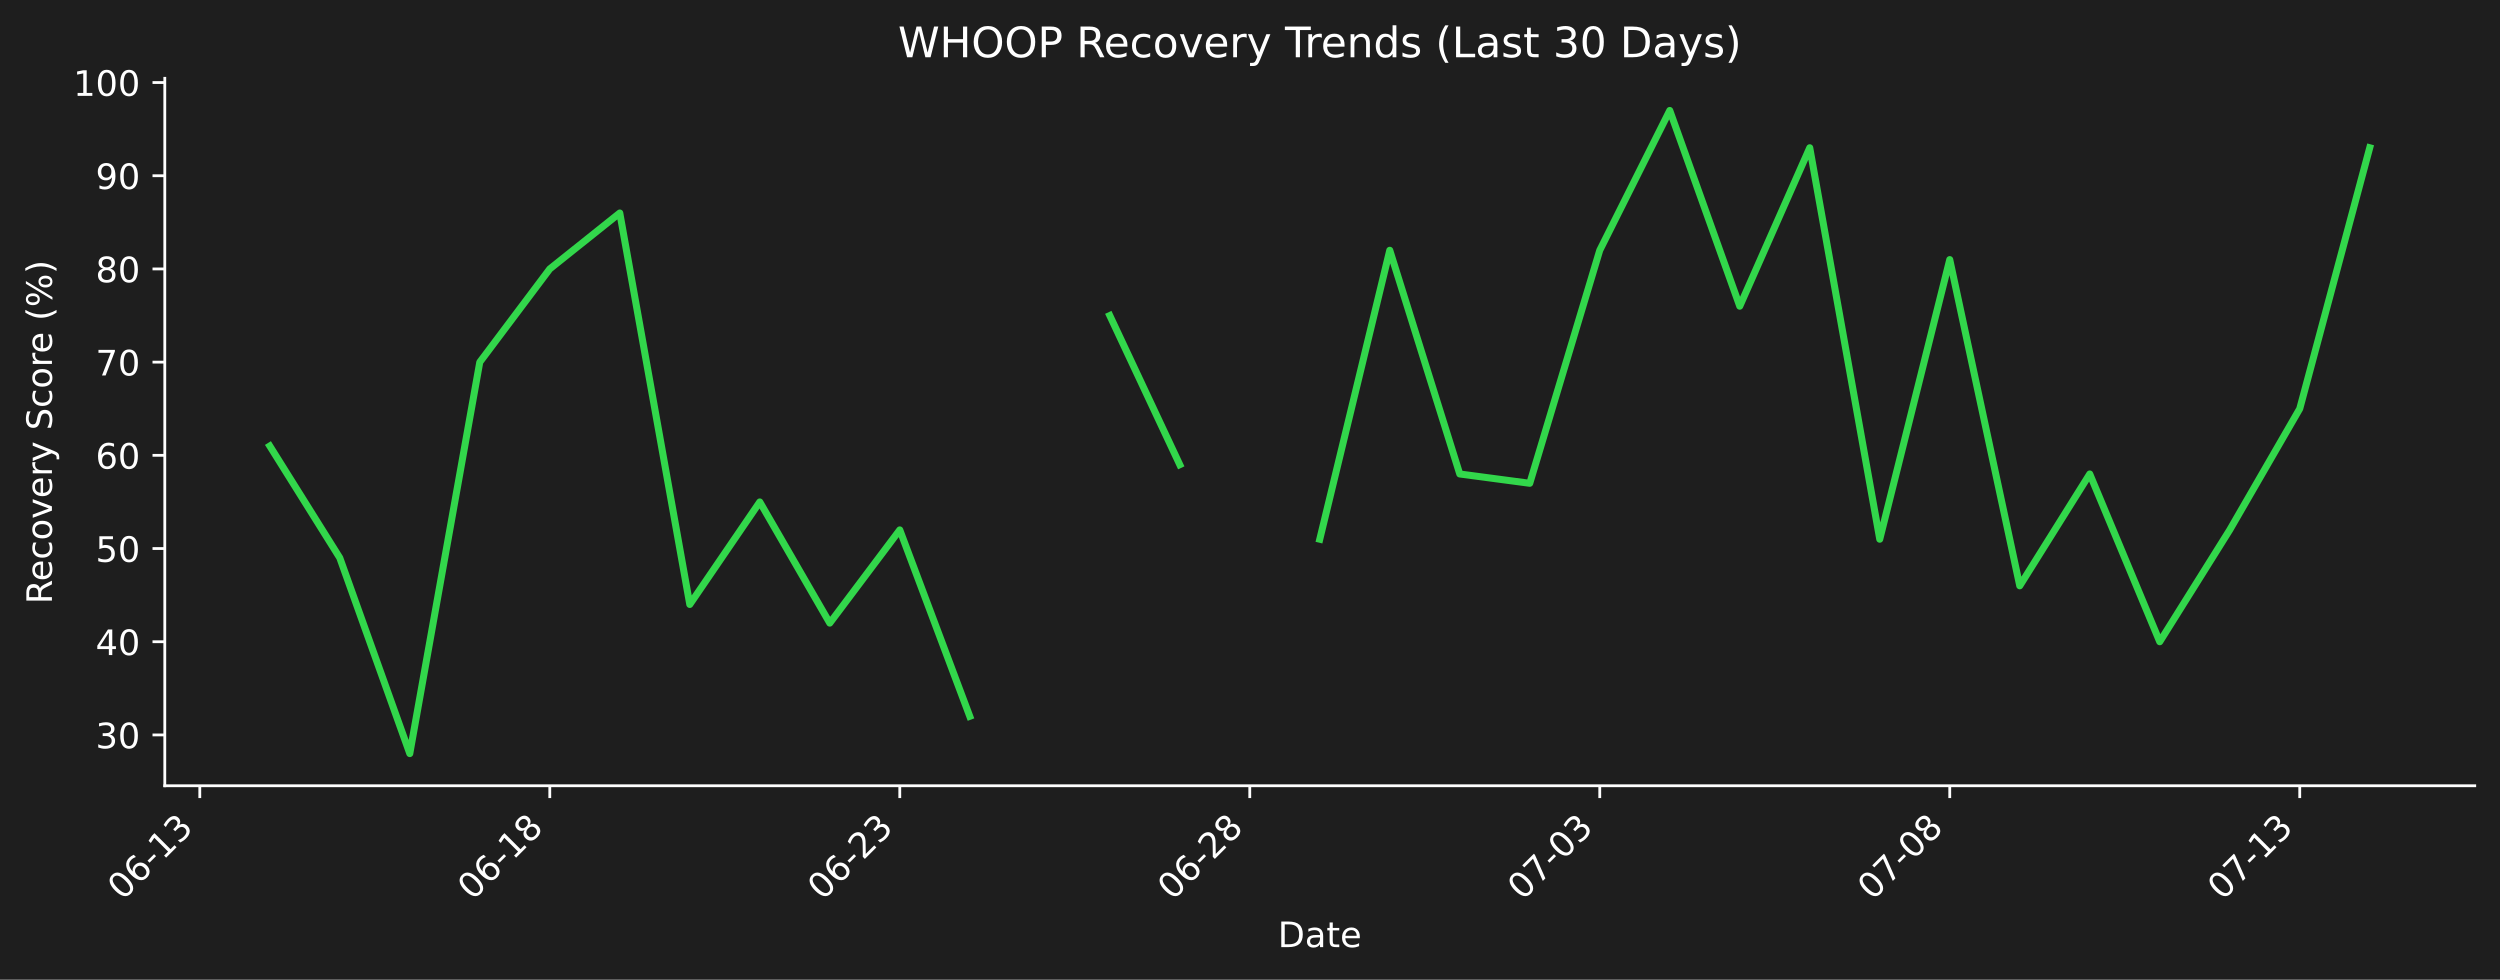
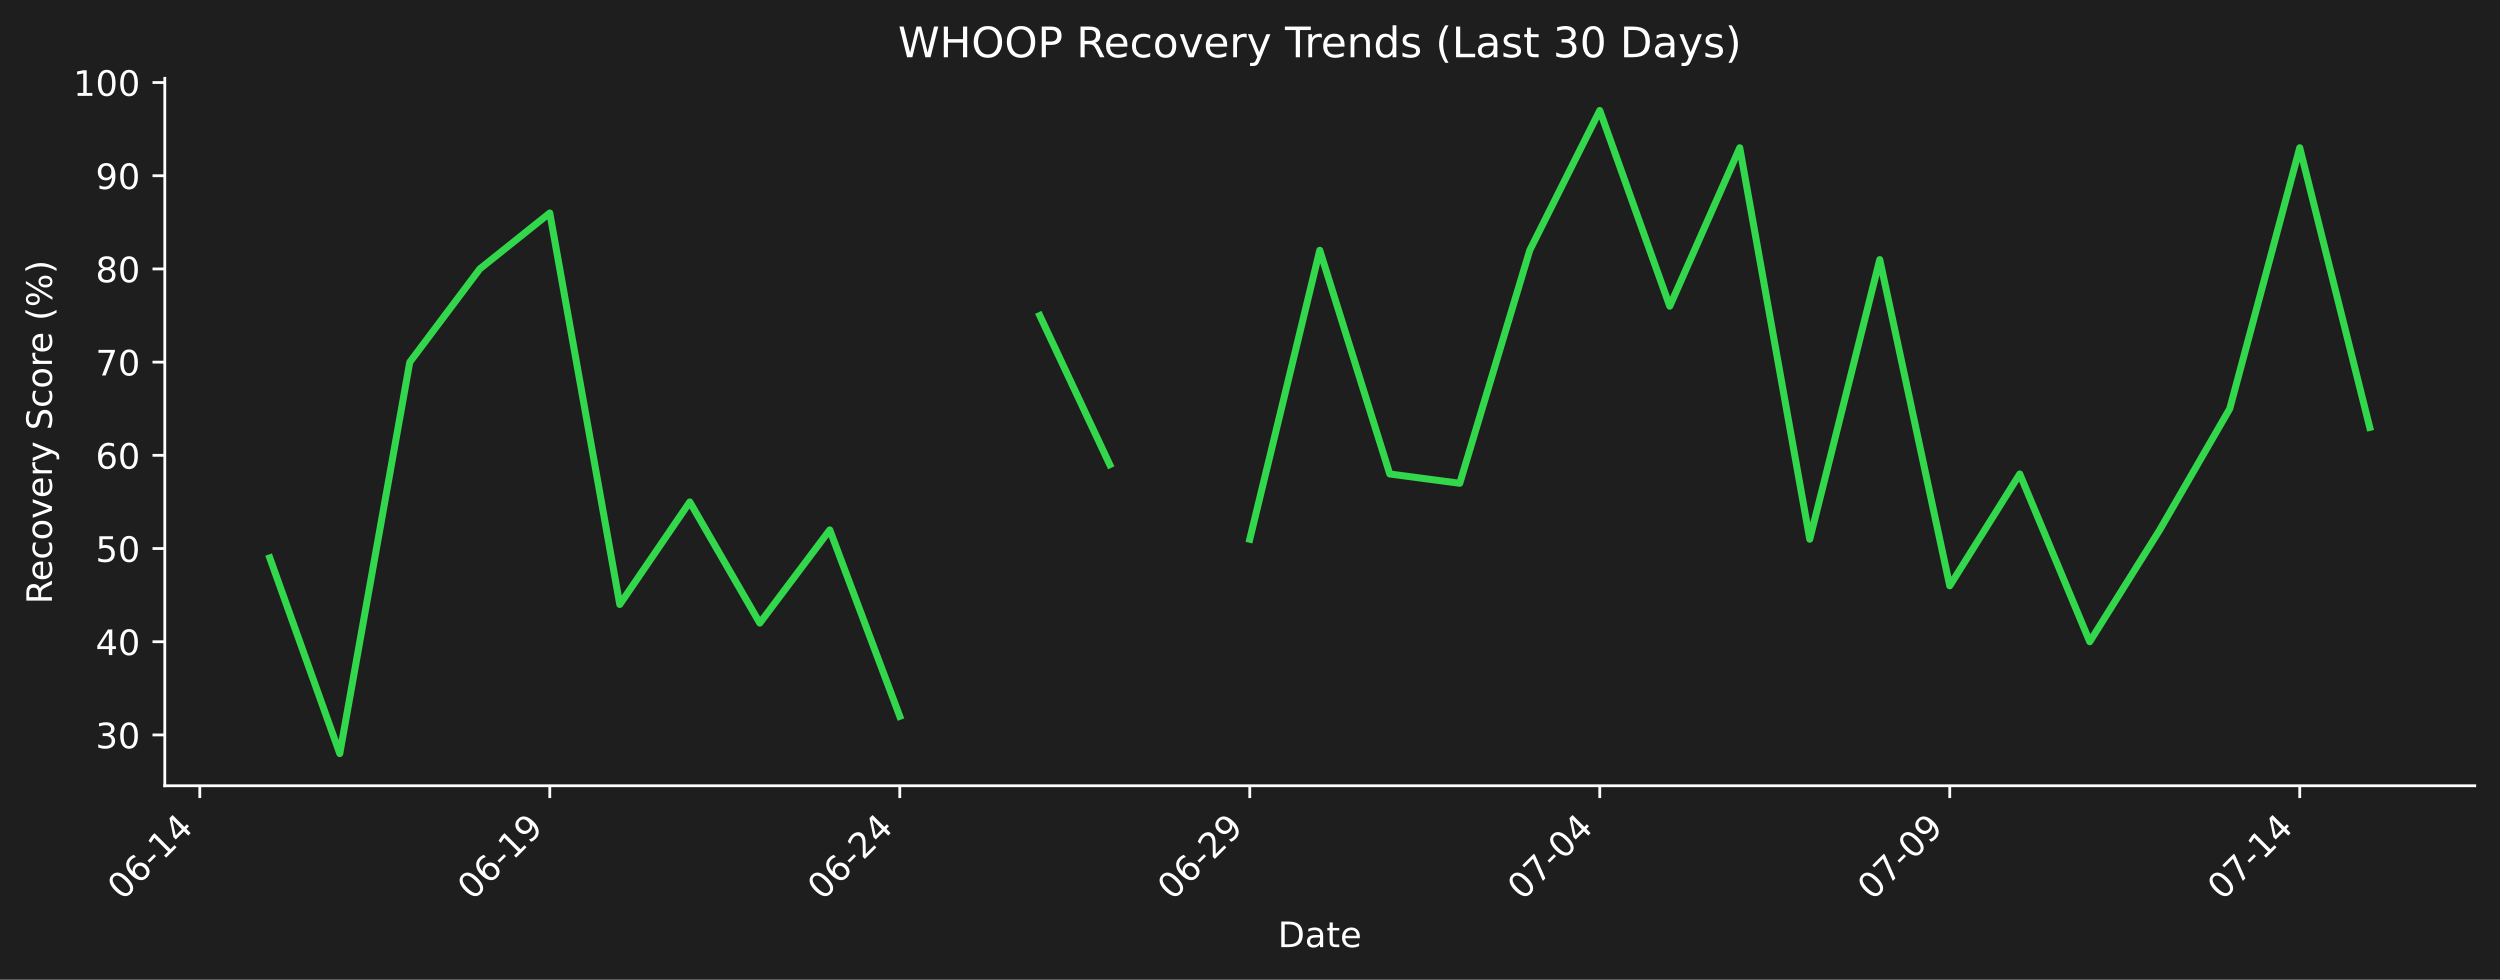
<svg xmlns="http://www.w3.org/2000/svg" xmlns:xlink="http://www.w3.org/1999/xlink" width="712.496pt" height="279.207pt" viewBox="0 0 712.496 279.207" version="1.1">
  <defs>
    <style type="text/css">*{stroke-linejoin: round; stroke-linecap: butt}</style>
  </defs>
  <g id="figure_1">
    <g id="patch_1">
      <path d="M 0 279.207  L 712.496 279.207  L 712.496 0  L 0 0  z " style="fill: #1e1e1e" />
    </g>
    <g id="axes_1">
      <g id="patch_2">
        <path d="M 46.966 223.939  L 705.296 223.939  L 705.296 22.318  L 46.966 22.318  L 46.966 223.939  z " style="fill: none" />
      </g>
      <g id="matplotlib.axis_1">
        <g id="xtick_1">
          <g id="line2d_1">
            <defs>
-               <path id="m88761cd75d" d="M 0 0  L 0 3.5  " style="stroke: #ffffff; stroke-width: 0.8" />
+               <path id="mb967f5234f" d="M 0 0  L 0 3.5  " style="stroke: #ffffff; stroke-width: 0.8" />
            </defs>
            <g>
-               <use xlink:href="#m88761cd75d" x="56.94" y="223.939" style="fill: #ffffff; stroke: #ffffff; stroke-width: 0.8" />
+               <use xlink:href="#mb967f5234f" x="56.94" y="223.939" style="fill: #ffffff; stroke: #ffffff; stroke-width: 0.8" />
            </g>
          </g>
          <g id="text_1">
            <g style="fill: #ffffff" transform="translate(34.92278 256.8584) rotate(-45) scale(0.1 -0.1)">
              <defs>
                <path id="DejaVuSans-30" d="M 2034 4250  Q 1547 4250 1301 3770  Q 1056 3291 1056 2328  Q 1056 1369 1301 889  Q 1547 409 2034 409  Q 2525 409 2770 889  Q 3016 1369 3016 2328  Q 3016 3291 2770 3770  Q 2525 4250 2034 4250  z M 2034 4750  Q 2819 4750 3233 4129  Q 3647 3509 3647 2328  Q 3647 1150 3233 529  Q 2819 -91 2034 -91  Q 1250 -91 836 529  Q 422 1150 422 2328  Q 422 3509 836 4129  Q 1250 4750 2034 4750  z " transform="scale(0.015625)" />
                <path id="DejaVuSans-36" d="M 2113 2584  Q 1688 2584 1439 2293  Q 1191 2003 1191 1497  Q 1191 994 1439 701  Q 1688 409 2113 409  Q 2538 409 2786 701  Q 3034 994 3034 1497  Q 3034 2003 2786 2293  Q 2538 2584 2113 2584  z M 3366 4563  L 3366 3988  Q 3128 4100 2886 4159  Q 2644 4219 2406 4219  Q 1781 4219 1451 3797  Q 1122 3375 1075 2522  Q 1259 2794 1537 2939  Q 1816 3084 2150 3084  Q 2853 3084 3261 2657  Q 3669 2231 3669 1497  Q 3669 778 3244 343  Q 2819 -91 2113 -91  Q 1303 -91 875 529  Q 447 1150 447 2328  Q 447 3434 972 4092  Q 1497 4750 2381 4750  Q 2619 4750 2861 4703  Q 3103 4656 3366 4563  z " transform="scale(0.015625)" />
                <path id="DejaVuSans-2d" d="M 313 2009  L 1997 2009  L 1997 1497  L 313 1497  L 313 2009  z " transform="scale(0.015625)" />
                <path id="DejaVuSans-31" d="M 794 531  L 1825 531  L 1825 4091  L 703 3866  L 703 4441  L 1819 4666  L 2450 4666  L 2450 531  L 3481 531  L 3481 0  L 794 0  L 794 531  z " transform="scale(0.015625)" />
-                 <path id="DejaVuSans-33" d="M 2597 2516  Q 3050 2419 3304 2112  Q 3559 1806 3559 1356  Q 3559 666 3084 287  Q 2609 -91 1734 -91  Q 1441 -91 1130 -33  Q 819 25 488 141  L 488 750  Q 750 597 1062 519  Q 1375 441 1716 441  Q 2309 441 2620 675  Q 2931 909 2931 1356  Q 2931 1769 2642 2001  Q 2353 2234 1838 2234  L 1294 2234  L 1294 2753  L 1863 2753  Q 2328 2753 2575 2939  Q 2822 3125 2822 3475  Q 2822 3834 2567 4026  Q 2313 4219 1838 4219  Q 1578 4219 1281 4162  Q 984 4106 628 3988  L 628 4550  Q 988 4650 1302 4700  Q 1616 4750 1894 4750  Q 2613 4750 3031 4423  Q 3450 4097 3450 3541  Q 3450 3153 3228 2886  Q 3006 2619 2597 2516  z " transform="scale(0.015625)" />
+                 <path id="DejaVuSans-34" d="M 2419 4116  L 825 1625  L 2419 1625  L 2419 4116  z M 2253 4666  L 3047 4666  L 3047 1625  L 3713 1625  L 3713 1100  L 3047 1100  L 3047 0  L 2419 0  L 2419 1100  L 313 1100  L 313 1709  L 2253 4666  z " transform="scale(0.015625)" />
              </defs>
              <use xlink:href="#DejaVuSans-30" />
              <use xlink:href="#DejaVuSans-36" transform="translate(63.62305 0)" />
              <use xlink:href="#DejaVuSans-2d" transform="translate(127.2461 0)" />
              <use xlink:href="#DejaVuSans-31" transform="translate(163.3301 0)" />
-               <use xlink:href="#DejaVuSans-33" transform="translate(226.9531 0)" />
+               <use xlink:href="#DejaVuSans-34" transform="translate(226.9531 0)" />
            </g>
          </g>
        </g>
        <g id="xtick_2">
          <g id="line2d_2">
            <g>
-               <use xlink:href="#m88761cd75d" x="156.687" y="223.939" style="fill: #ffffff; stroke: #ffffff; stroke-width: 0.8" />
+               <use xlink:href="#mb967f5234f" x="156.687" y="223.939" style="fill: #ffffff; stroke: #ffffff; stroke-width: 0.8" />
            </g>
          </g>
          <g id="text_2">
            <g style="fill: #ffffff" transform="translate(134.6698 256.8584) rotate(-45) scale(0.1 -0.1)">
              <defs>
-                 <path id="DejaVuSans-38" d="M 2034 2216  Q 1584 2216 1326 1975  Q 1069 1734 1069 1313  Q 1069 891 1326 650  Q 1584 409 2034 409  Q 2484 409 2743 651  Q 3003 894 3003 1313  Q 3003 1734 2745 1975  Q 2488 2216 2034 2216  z M 1403 2484  Q 997 2584 770 2862  Q 544 3141 544 3541  Q 544 4100 942 4425  Q 1341 4750 2034 4750  Q 2731 4750 3128 4425  Q 3525 4100 3525 3541  Q 3525 3141 3298 2862  Q 3072 2584 2669 2484  Q 3125 2378 3379 2068  Q 3634 1759 3634 1313  Q 3634 634 3220 271  Q 2806 -91 2034 -91  Q 1263 -91 848 271  Q 434 634 434 1313  Q 434 1759 690 2068  Q 947 2378 1403 2484  z M 1172 3481  Q 1172 3119 1398 2916  Q 1625 2713 2034 2713  Q 2441 2713 2670 2916  Q 2900 3119 2900 3481  Q 2900 3844 2670 4047  Q 2441 4250 2034 4250  Q 1625 4250 1398 4047  Q 1172 3844 1172 3481  z " transform="scale(0.015625)" />
+                 <path id="DejaVuSans-39" d="M 703 97  L 703 672  Q 941 559 1184 500  Q 1428 441 1663 441  Q 2288 441 2617 861  Q 2947 1281 2994 2138  Q 2813 1869 2534 1725  Q 2256 1581 1919 1581  Q 1219 1581 811 2004  Q 403 2428 403 3163  Q 403 3881 828 4315  Q 1253 4750 1959 4750  Q 2769 4750 3195 4129  Q 3622 3509 3622 2328  Q 3622 1225 3098 567  Q 2575 -91 1691 -91  Q 1453 -91 1209 -44  Q 966 3 703 97  z M 1959 2075  Q 2384 2075 2632 2365  Q 2881 2656 2881 3163  Q 2881 3666 2632 3958  Q 2384 4250 1959 4250  Q 1534 4250 1286 3958  Q 1038 3666 1038 3163  Q 1038 2656 1286 2365  Q 1534 2075 1959 2075  z " transform="scale(0.015625)" />
              </defs>
              <use xlink:href="#DejaVuSans-30" />
              <use xlink:href="#DejaVuSans-36" transform="translate(63.62305 0)" />
              <use xlink:href="#DejaVuSans-2d" transform="translate(127.2461 0)" />
              <use xlink:href="#DejaVuSans-31" transform="translate(163.3301 0)" />
-               <use xlink:href="#DejaVuSans-38" transform="translate(226.9531 0)" />
+               <use xlink:href="#DejaVuSans-39" transform="translate(226.9531 0)" />
            </g>
          </g>
        </g>
        <g id="xtick_3">
          <g id="line2d_3">
            <g>
-               <use xlink:href="#m88761cd75d" x="256.434" y="223.939" style="fill: #ffffff; stroke: #ffffff; stroke-width: 0.8" />
+               <use xlink:href="#mb967f5234f" x="256.434" y="223.939" style="fill: #ffffff; stroke: #ffffff; stroke-width: 0.8" />
            </g>
          </g>
          <g id="text_3">
            <g style="fill: #ffffff" transform="translate(234.4167 256.8584) rotate(-45) scale(0.1 -0.1)">
              <defs>
                <path id="DejaVuSans-32" d="M 1228 531  L 3431 531  L 3431 0  L 469 0  L 469 531  Q 828 903 1448 1529  Q 2069 2156 2228 2338  Q 2531 2678 2651 2914  Q 2772 3150 2772 3378  Q 2772 3750 2511 3984  Q 2250 4219 1831 4219  Q 1534 4219 1204 4116  Q 875 4013 500 3803  L 500 4441  Q 881 4594 1212 4672  Q 1544 4750 1819 4750  Q 2544 4750 2975 4387  Q 3406 4025 3406 3419  Q 3406 3131 3298 2873  Q 3191 2616 2906 2266  Q 2828 2175 2409 1742  Q 1991 1309 1228 531  z " transform="scale(0.015625)" />
              </defs>
              <use xlink:href="#DejaVuSans-30" />
              <use xlink:href="#DejaVuSans-36" transform="translate(63.62305 0)" />
              <use xlink:href="#DejaVuSans-2d" transform="translate(127.2461 0)" />
              <use xlink:href="#DejaVuSans-32" transform="translate(163.3301 0)" />
-               <use xlink:href="#DejaVuSans-33" transform="translate(226.9531 0)" />
+               <use xlink:href="#DejaVuSans-34" transform="translate(226.9531 0)" />
            </g>
          </g>
        </g>
        <g id="xtick_4">
          <g id="line2d_4">
            <g>
-               <use xlink:href="#m88761cd75d" x="356.181" y="223.939" style="fill: #ffffff; stroke: #ffffff; stroke-width: 0.8" />
+               <use xlink:href="#mb967f5234f" x="356.181" y="223.939" style="fill: #ffffff; stroke: #ffffff; stroke-width: 0.8" />
            </g>
          </g>
          <g id="text_4">
            <g style="fill: #ffffff" transform="translate(334.1637 256.8584) rotate(-45) scale(0.1 -0.1)">
              <use xlink:href="#DejaVuSans-30" />
              <use xlink:href="#DejaVuSans-36" transform="translate(63.62305 0)" />
              <use xlink:href="#DejaVuSans-2d" transform="translate(127.2461 0)" />
              <use xlink:href="#DejaVuSans-32" transform="translate(163.3301 0)" />
-               <use xlink:href="#DejaVuSans-38" transform="translate(226.9531 0)" />
+               <use xlink:href="#DejaVuSans-39" transform="translate(226.9531 0)" />
            </g>
          </g>
        </g>
        <g id="xtick_5">
          <g id="line2d_5">
            <g>
-               <use xlink:href="#m88761cd75d" x="455.928" y="223.939" style="fill: #ffffff; stroke: #ffffff; stroke-width: 0.8" />
+               <use xlink:href="#mb967f5234f" x="455.928" y="223.939" style="fill: #ffffff; stroke: #ffffff; stroke-width: 0.8" />
            </g>
          </g>
          <g id="text_5">
            <g style="fill: #ffffff" transform="translate(433.9107 256.8584) rotate(-45) scale(0.1 -0.1)">
              <defs>
                <path id="DejaVuSans-37" d="M 525 4666  L 3525 4666  L 3525 4397  L 1831 0  L 1172 0  L 2766 4134  L 525 4134  L 525 4666  z " transform="scale(0.015625)" />
              </defs>
              <use xlink:href="#DejaVuSans-30" />
              <use xlink:href="#DejaVuSans-37" transform="translate(63.62305 0)" />
              <use xlink:href="#DejaVuSans-2d" transform="translate(127.2461 0)" />
              <use xlink:href="#DejaVuSans-30" transform="translate(163.3301 0)" />
-               <use xlink:href="#DejaVuSans-33" transform="translate(226.9531 0)" />
+               <use xlink:href="#DejaVuSans-34" transform="translate(226.9531 0)" />
            </g>
          </g>
        </g>
        <g id="xtick_6">
          <g id="line2d_6">
            <g>
-               <use xlink:href="#m88761cd75d" x="555.675" y="223.939" style="fill: #ffffff; stroke: #ffffff; stroke-width: 0.8" />
+               <use xlink:href="#mb967f5234f" x="555.675" y="223.939" style="fill: #ffffff; stroke: #ffffff; stroke-width: 0.8" />
            </g>
          </g>
          <g id="text_6">
            <g style="fill: #ffffff" transform="translate(533.6576 256.8584) rotate(-45) scale(0.1 -0.1)">
              <use xlink:href="#DejaVuSans-30" />
              <use xlink:href="#DejaVuSans-37" transform="translate(63.62305 0)" />
              <use xlink:href="#DejaVuSans-2d" transform="translate(127.2461 0)" />
              <use xlink:href="#DejaVuSans-30" transform="translate(163.3301 0)" />
-               <use xlink:href="#DejaVuSans-38" transform="translate(226.9531 0)" />
+               <use xlink:href="#DejaVuSans-39" transform="translate(226.9531 0)" />
            </g>
          </g>
        </g>
        <g id="xtick_7">
          <g id="line2d_7">
            <g>
-               <use xlink:href="#m88761cd75d" x="655.422" y="223.939" style="fill: #ffffff; stroke: #ffffff; stroke-width: 0.8" />
+               <use xlink:href="#mb967f5234f" x="655.422" y="223.939" style="fill: #ffffff; stroke: #ffffff; stroke-width: 0.8" />
            </g>
          </g>
          <g id="text_7">
            <g style="fill: #ffffff" transform="translate(633.4046 256.8584) rotate(-45) scale(0.1 -0.1)">
              <use xlink:href="#DejaVuSans-30" />
              <use xlink:href="#DejaVuSans-37" transform="translate(63.62305 0)" />
              <use xlink:href="#DejaVuSans-2d" transform="translate(127.2461 0)" />
              <use xlink:href="#DejaVuSans-31" transform="translate(163.3301 0)" />
-               <use xlink:href="#DejaVuSans-33" transform="translate(226.9531 0)" />
+               <use xlink:href="#DejaVuSans-34" transform="translate(226.9531 0)" />
            </g>
          </g>
        </g>
        <g id="text_8">
          <g style="fill: #ffffff" transform="translate(364.1798 269.9274) scale(0.1 -0.1)">
            <defs>
              <path id="DejaVuSans-44" d="M 1259 4147  L 1259 519  L 2022 519  Q 2988 519 3436 956  Q 3884 1394 3884 2338  Q 3884 3275 3436 3711  Q 2988 4147 2022 4147  L 1259 4147  z M 628 4666  L 1925 4666  Q 3281 4666 3915 4102  Q 4550 3538 4550 2338  Q 4550 1131 3912 565  Q 3275 0 1925 0  L 628 0  L 628 4666  z " transform="scale(0.015625)" />
              <path id="DejaVuSans-61" d="M 2194 1759  Q 1497 1759 1228 1600  Q 959 1441 959 1056  Q 959 750 1161 570  Q 1363 391 1709 391  Q 2188 391 2477 730  Q 2766 1069 2766 1631  L 2766 1759  L 2194 1759  z M 3341 1997  L 3341 0  L 2766 0  L 2766 531  Q 2569 213 2275 61  Q 1981 -91 1556 -91  Q 1019 -91 701 211  Q 384 513 384 1019  Q 384 1609 779 1909  Q 1175 2209 1959 2209  L 2766 2209  L 2766 2266  Q 2766 2663 2505 2880  Q 2244 3097 1772 3097  Q 1472 3097 1187 3025  Q 903 2953 641 2809  L 641 3341  Q 956 3463 1253 3523  Q 1550 3584 1831 3584  Q 2591 3584 2966 3190  Q 3341 2797 3341 1997  z " transform="scale(0.015625)" />
              <path id="DejaVuSans-74" d="M 1172 4494  L 1172 3500  L 2356 3500  L 2356 3053  L 1172 3053  L 1172 1153  Q 1172 725 1289 603  Q 1406 481 1766 481  L 2356 481  L 2356 0  L 1766 0  Q 1100 0 847 248  Q 594 497 594 1153  L 594 3053  L 172 3053  L 172 3500  L 594 3500  L 594 4494  L 1172 4494  z " transform="scale(0.015625)" />
              <path id="DejaVuSans-65" d="M 3597 1894  L 3597 1613  L 953 1613  Q 991 1019 1311 708  Q 1631 397 2203 397  Q 2534 397 2845 478  Q 3156 559 3463 722  L 3463 178  Q 3153 47 2828 -22  Q 2503 -91 2169 -91  Q 1331 -91 842 396  Q 353 884 353 1716  Q 353 2575 817 3079  Q 1281 3584 2069 3584  Q 2775 3584 3186 3129  Q 3597 2675 3597 1894  z M 3022 2063  Q 3016 2534 2758 2815  Q 2500 3097 2075 3097  Q 1594 3097 1305 2825  Q 1016 2553 972 2059  L 3022 2063  z " transform="scale(0.015625)" />
            </defs>
            <use xlink:href="#DejaVuSans-44" />
            <use xlink:href="#DejaVuSans-61" transform="translate(77.00195 0)" />
            <use xlink:href="#DejaVuSans-74" transform="translate(138.2812 0)" />
            <use xlink:href="#DejaVuSans-65" transform="translate(177.4902 0)" />
          </g>
        </g>
      </g>
      <g id="matplotlib.axis_2">
        <g id="ytick_1">
          <g id="line2d_8">
            <defs>
-               <path id="mafe56e3a15" d="M 0 0  L -3.5 0  " style="stroke: #ffffff; stroke-width: 0.8" />
+               <path id="ma522e1ae66" d="M 0 0  L -3.5 0  " style="stroke: #ffffff; stroke-width: 0.8" />
            </defs>
            <g>
-               <use xlink:href="#mafe56e3a15" x="46.966" y="209.461" style="fill: #ffffff; stroke: #ffffff; stroke-width: 0.8" />
+               <use xlink:href="#ma522e1ae66" x="46.966" y="209.461" style="fill: #ffffff; stroke: #ffffff; stroke-width: 0.8" />
            </g>
          </g>
          <g id="text_9">
            <g style="fill: #ffffff" transform="translate(27.24063 213.2604) scale(0.1 -0.1)">
+               <defs>
+                 <path id="DejaVuSans-33" d="M 2597 2516  Q 3050 2419 3304 2112  Q 3559 1806 3559 1356  Q 3559 666 3084 287  Q 2609 -91 1734 -91  Q 1441 -91 1130 -33  Q 819 25 488 141  L 488 750  Q 750 597 1062 519  Q 1375 441 1716 441  Q 2309 441 2620 675  Q 2931 909 2931 1356  Q 2931 1769 2642 2001  Q 2353 2234 1838 2234  L 1294 2234  L 1294 2753  L 1863 2753  Q 2328 2753 2575 2939  Q 2822 3125 2822 3475  Q 2822 3834 2567 4026  Q 2313 4219 1838 4219  Q 1578 4219 1281 4162  Q 984 4106 628 3988  L 628 4550  Q 988 4650 1302 4700  Q 1616 4750 1894 4750  Q 2613 4750 3031 4423  Q 3450 4097 3450 3541  Q 3450 3153 3228 2886  Q 3006 2619 2597 2516  z " transform="scale(0.015625)" />
+               </defs>
              <use xlink:href="#DejaVuSans-33" />
              <use xlink:href="#DejaVuSans-30" transform="translate(63.62305 0)" />
            </g>
          </g>
        </g>
        <g id="ytick_2">
          <g id="line2d_9">
            <g>
-               <use xlink:href="#mafe56e3a15" x="46.966" y="182.897" style="fill: #ffffff; stroke: #ffffff; stroke-width: 0.8" />
+               <use xlink:href="#ma522e1ae66" x="46.966" y="182.897" style="fill: #ffffff; stroke: #ffffff; stroke-width: 0.8" />
            </g>
          </g>
          <g id="text_10">
            <g style="fill: #ffffff" transform="translate(27.24063 186.6964) scale(0.1 -0.1)">
-               <defs>
-                 <path id="DejaVuSans-34" d="M 2419 4116  L 825 1625  L 2419 1625  L 2419 4116  z M 2253 4666  L 3047 4666  L 3047 1625  L 3713 1625  L 3713 1100  L 3047 1100  L 3047 0  L 2419 0  L 2419 1100  L 313 1100  L 313 1709  L 2253 4666  z " transform="scale(0.015625)" />
-               </defs>
              <use xlink:href="#DejaVuSans-34" />
              <use xlink:href="#DejaVuSans-30" transform="translate(63.62305 0)" />
            </g>
          </g>
        </g>
        <g id="ytick_3">
          <g id="line2d_10">
            <g>
-               <use xlink:href="#mafe56e3a15" x="46.966" y="156.333" style="fill: #ffffff; stroke: #ffffff; stroke-width: 0.8" />
+               <use xlink:href="#ma522e1ae66" x="46.966" y="156.333" style="fill: #ffffff; stroke: #ffffff; stroke-width: 0.8" />
            </g>
          </g>
          <g id="text_11">
            <g style="fill: #ffffff" transform="translate(27.24063 160.1325) scale(0.1 -0.1)">
              <defs>
                <path id="DejaVuSans-35" d="M 691 4666  L 3169 4666  L 3169 4134  L 1269 4134  L 1269 2991  Q 1406 3038 1543 3061  Q 1681 3084 1819 3084  Q 2600 3084 3056 2656  Q 3513 2228 3513 1497  Q 3513 744 3044 326  Q 2575 -91 1722 -91  Q 1428 -91 1123 -41  Q 819 9 494 109  L 494 744  Q 775 591 1075 516  Q 1375 441 1709 441  Q 2250 441 2565 725  Q 2881 1009 2881 1497  Q 2881 1984 2565 2268  Q 2250 2553 1709 2553  Q 1456 2553 1204 2497  Q 953 2441 691 2322  L 691 4666  z " transform="scale(0.015625)" />
              </defs>
              <use xlink:href="#DejaVuSans-35" />
              <use xlink:href="#DejaVuSans-30" transform="translate(63.62305 0)" />
            </g>
          </g>
        </g>
        <g id="ytick_4">
          <g id="line2d_11">
            <g>
-               <use xlink:href="#mafe56e3a15" x="46.966" y="129.769" style="fill: #ffffff; stroke: #ffffff; stroke-width: 0.8" />
+               <use xlink:href="#ma522e1ae66" x="46.966" y="129.769" style="fill: #ffffff; stroke: #ffffff; stroke-width: 0.8" />
            </g>
          </g>
          <g id="text_12">
            <g style="fill: #ffffff" transform="translate(27.24063 133.5685) scale(0.1 -0.1)">
              <use xlink:href="#DejaVuSans-36" />
              <use xlink:href="#DejaVuSans-30" transform="translate(63.62305 0)" />
            </g>
          </g>
        </g>
        <g id="ytick_5">
          <g id="line2d_12">
            <g>
-               <use xlink:href="#mafe56e3a15" x="46.966" y="103.205" style="fill: #ffffff; stroke: #ffffff; stroke-width: 0.8" />
+               <use xlink:href="#ma522e1ae66" x="46.966" y="103.205" style="fill: #ffffff; stroke: #ffffff; stroke-width: 0.8" />
            </g>
          </g>
          <g id="text_13">
            <g style="fill: #ffffff" transform="translate(27.24063 107.0046) scale(0.1 -0.1)">
              <use xlink:href="#DejaVuSans-37" />
              <use xlink:href="#DejaVuSans-30" transform="translate(63.62305 0)" />
            </g>
          </g>
        </g>
        <g id="ytick_6">
          <g id="line2d_13">
            <g>
-               <use xlink:href="#mafe56e3a15" x="46.966" y="76.641" style="fill: #ffffff; stroke: #ffffff; stroke-width: 0.8" />
+               <use xlink:href="#ma522e1ae66" x="46.966" y="76.641" style="fill: #ffffff; stroke: #ffffff; stroke-width: 0.8" />
            </g>
          </g>
          <g id="text_14">
            <g style="fill: #ffffff" transform="translate(27.24063 80.44063) scale(0.1 -0.1)">
+               <defs>
+                 <path id="DejaVuSans-38" d="M 2034 2216  Q 1584 2216 1326 1975  Q 1069 1734 1069 1313  Q 1069 891 1326 650  Q 1584 409 2034 409  Q 2484 409 2743 651  Q 3003 894 3003 1313  Q 3003 1734 2745 1975  Q 2488 2216 2034 2216  z M 1403 2484  Q 997 2584 770 2862  Q 544 3141 544 3541  Q 544 4100 942 4425  Q 1341 4750 2034 4750  Q 2731 4750 3128 4425  Q 3525 4100 3525 3541  Q 3525 3141 3298 2862  Q 3072 2584 2669 2484  Q 3125 2378 3379 2068  Q 3634 1759 3634 1313  Q 3634 634 3220 271  Q 2806 -91 2034 -91  Q 1263 -91 848 271  Q 434 634 434 1313  Q 434 1759 690 2068  Q 947 2378 1403 2484  z M 1172 3481  Q 1172 3119 1398 2916  Q 1625 2713 2034 2713  Q 2441 2713 2670 2916  Q 2900 3119 2900 3481  Q 2900 3844 2670 4047  Q 2441 4250 2034 4250  Q 1625 4250 1398 4047  Q 1172 3844 1172 3481  z " transform="scale(0.015625)" />
+               </defs>
              <use xlink:href="#DejaVuSans-38" />
              <use xlink:href="#DejaVuSans-30" transform="translate(63.62305 0)" />
            </g>
          </g>
        </g>
        <g id="ytick_7">
          <g id="line2d_14">
            <g>
-               <use xlink:href="#mafe56e3a15" x="46.966" y="50.077" style="fill: #ffffff; stroke: #ffffff; stroke-width: 0.8" />
+               <use xlink:href="#ma522e1ae66" x="46.966" y="50.077" style="fill: #ffffff; stroke: #ffffff; stroke-width: 0.8" />
            </g>
          </g>
          <g id="text_15">
            <g style="fill: #ffffff" transform="translate(27.24063 53.87667) scale(0.1 -0.1)">
-               <defs>
-                 <path id="DejaVuSans-39" d="M 703 97  L 703 672  Q 941 559 1184 500  Q 1428 441 1663 441  Q 2288 441 2617 861  Q 2947 1281 2994 2138  Q 2813 1869 2534 1725  Q 2256 1581 1919 1581  Q 1219 1581 811 2004  Q 403 2428 403 3163  Q 403 3881 828 4315  Q 1253 4750 1959 4750  Q 2769 4750 3195 4129  Q 3622 3509 3622 2328  Q 3622 1225 3098 567  Q 2575 -91 1691 -91  Q 1453 -91 1209 -44  Q 966 3 703 97  z M 1959 2075  Q 2384 2075 2632 2365  Q 2881 2656 2881 3163  Q 2881 3666 2632 3958  Q 2384 4250 1959 4250  Q 1534 4250 1286 3958  Q 1038 3666 1038 3163  Q 1038 2656 1286 2365  Q 1534 2075 1959 2075  z " transform="scale(0.015625)" />
-               </defs>
              <use xlink:href="#DejaVuSans-39" />
              <use xlink:href="#DejaVuSans-30" transform="translate(63.62305 0)" />
            </g>
          </g>
        </g>
        <g id="ytick_8">
          <g id="line2d_15">
            <g>
-               <use xlink:href="#mafe56e3a15" x="46.966" y="23.514" style="fill: #ffffff; stroke: #ffffff; stroke-width: 0.8" />
+               <use xlink:href="#ma522e1ae66" x="46.966" y="23.514" style="fill: #ffffff; stroke: #ffffff; stroke-width: 0.8" />
            </g>
          </g>
          <g id="text_16">
            <g style="fill: #ffffff" transform="translate(20.87813 27.31272) scale(0.1 -0.1)">
              <use xlink:href="#DejaVuSans-31" />
              <use xlink:href="#DejaVuSans-30" transform="translate(63.62305 0)" />
              <use xlink:href="#DejaVuSans-30" transform="translate(127.2461 0)" />
            </g>
          </g>
        </g>
        <g id="text_17">
          <g style="fill: #ffffff" transform="translate(14.79844 172.1463) rotate(-90) scale(0.1 -0.1)">
            <defs>
              <path id="DejaVuSans-52" d="M 2841 2188  Q 3044 2119 3236 1894  Q 3428 1669 3622 1275  L 4263 0  L 3584 0  L 2988 1197  Q 2756 1666 2539 1819  Q 2322 1972 1947 1972  L 1259 1972  L 1259 0  L 628 0  L 628 4666  L 2053 4666  Q 2853 4666 3247 4331  Q 3641 3997 3641 3322  Q 3641 2881 3436 2590  Q 3231 2300 2841 2188  z M 1259 4147  L 1259 2491  L 2053 2491  Q 2509 2491 2742 2702  Q 2975 2913 2975 3322  Q 2975 3731 2742 3939  Q 2509 4147 2053 4147  L 1259 4147  z " transform="scale(0.015625)" />
              <path id="DejaVuSans-63" d="M 3122 3366  L 3122 2828  Q 2878 2963 2633 3030  Q 2388 3097 2138 3097  Q 1578 3097 1268 2742  Q 959 2388 959 1747  Q 959 1106 1268 751  Q 1578 397 2138 397  Q 2388 397 2633 464  Q 2878 531 3122 666  L 3122 134  Q 2881 22 2623 -34  Q 2366 -91 2075 -91  Q 1284 -91 818 406  Q 353 903 353 1747  Q 353 2603 823 3093  Q 1294 3584 2113 3584  Q 2378 3584 2631 3529  Q 2884 3475 3122 3366  z " transform="scale(0.015625)" />
              <path id="DejaVuSans-6f" d="M 1959 3097  Q 1497 3097 1228 2736  Q 959 2375 959 1747  Q 959 1119 1226 758  Q 1494 397 1959 397  Q 2419 397 2687 759  Q 2956 1122 2956 1747  Q 2956 2369 2687 2733  Q 2419 3097 1959 3097  z M 1959 3584  Q 2709 3584 3137 3096  Q 3566 2609 3566 1747  Q 3566 888 3137 398  Q 2709 -91 1959 -91  Q 1206 -91 779 398  Q 353 888 353 1747  Q 353 2609 779 3096  Q 1206 3584 1959 3584  z " transform="scale(0.015625)" />
              <path id="DejaVuSans-76" d="M 191 3500  L 800 3500  L 1894 563  L 2988 3500  L 3597 3500  L 2284 0  L 1503 0  L 191 3500  z " transform="scale(0.015625)" />
              <path id="DejaVuSans-72" d="M 2631 2963  Q 2534 3019 2420 3045  Q 2306 3072 2169 3072  Q 1681 3072 1420 2755  Q 1159 2438 1159 1844  L 1159 0  L 581 0  L 581 3500  L 1159 3500  L 1159 2956  Q 1341 3275 1631 3429  Q 1922 3584 2338 3584  Q 2397 3584 2469 3576  Q 2541 3569 2628 3553  L 2631 2963  z " transform="scale(0.015625)" />
              <path id="DejaVuSans-79" d="M 2059 -325  Q 1816 -950 1584 -1140  Q 1353 -1331 966 -1331  L 506 -1331  L 506 -850  L 844 -850  Q 1081 -850 1212 -737  Q 1344 -625 1503 -206  L 1606 56  L 191 3500  L 800 3500  L 1894 763  L 2988 3500  L 3597 3500  L 2059 -325  z " transform="scale(0.015625)" />
              <path id="DejaVuSans-20" transform="scale(0.015625)" />
              <path id="DejaVuSans-53" d="M 3425 4513  L 3425 3897  Q 3066 4069 2747 4153  Q 2428 4238 2131 4238  Q 1616 4238 1336 4038  Q 1056 3838 1056 3469  Q 1056 3159 1242 3001  Q 1428 2844 1947 2747  L 2328 2669  Q 3034 2534 3370 2195  Q 3706 1856 3706 1288  Q 3706 609 3251 259  Q 2797 -91 1919 -91  Q 1588 -91 1214 -16  Q 841 59 441 206  L 441 856  Q 825 641 1194 531  Q 1563 422 1919 422  Q 2459 422 2753 634  Q 3047 847 3047 1241  Q 3047 1584 2836 1778  Q 2625 1972 2144 2069  L 1759 2144  Q 1053 2284 737 2584  Q 422 2884 422 3419  Q 422 4038 858 4394  Q 1294 4750 2059 4750  Q 2388 4750 2728 4690  Q 3069 4631 3425 4513  z " transform="scale(0.015625)" />
              <path id="DejaVuSans-28" d="M 1984 4856  Q 1566 4138 1362 3434  Q 1159 2731 1159 2009  Q 1159 1288 1364 580  Q 1569 -128 1984 -844  L 1484 -844  Q 1016 -109 783 600  Q 550 1309 550 2009  Q 550 2706 781 3412  Q 1013 4119 1484 4856  L 1984 4856  z " transform="scale(0.015625)" />
              <path id="DejaVuSans-25" d="M 4653 2053  Q 4381 2053 4226 1822  Q 4072 1591 4072 1178  Q 4072 772 4226 539  Q 4381 306 4653 306  Q 4919 306 5073 539  Q 5228 772 5228 1178  Q 5228 1588 5073 1820  Q 4919 2053 4653 2053  z M 4653 2450  Q 5147 2450 5437 2106  Q 5728 1763 5728 1178  Q 5728 594 5436 251  Q 5144 -91 4653 -91  Q 4153 -91 3862 251  Q 3572 594 3572 1178  Q 3572 1766 3864 2108  Q 4156 2450 4653 2450  z M 1428 4353  Q 1159 4353 1004 4120  Q 850 3888 850 3481  Q 850 3069 1003 2837  Q 1156 2606 1428 2606  Q 1700 2606 1854 2837  Q 2009 3069 2009 3481  Q 2009 3884 1853 4118  Q 1697 4353 1428 4353  z M 4250 4750  L 4750 4750  L 1831 -91  L 1331 -91  L 4250 4750  z M 1428 4750  Q 1922 4750 2215 4408  Q 2509 4066 2509 3481  Q 2509 2891 2217 2550  Q 1925 2209 1428 2209  Q 931 2209 642 2551  Q 353 2894 353 3481  Q 353 4063 643 4406  Q 934 4750 1428 4750  z " transform="scale(0.015625)" />
              <path id="DejaVuSans-29" d="M 513 4856  L 1013 4856  Q 1481 4119 1714 3412  Q 1947 2706 1947 2009  Q 1947 1309 1714 600  Q 1481 -109 1013 -844  L 513 -844  Q 928 -128 1133 580  Q 1338 1288 1338 2009  Q 1338 2731 1133 3434  Q 928 4138 513 4856  z " transform="scale(0.015625)" />
            </defs>
            <use xlink:href="#DejaVuSans-52" />
            <use xlink:href="#DejaVuSans-65" transform="translate(64.98242 0)" />
            <use xlink:href="#DejaVuSans-63" transform="translate(126.5059 0)" />
            <use xlink:href="#DejaVuSans-6f" transform="translate(181.4863 0)" />
            <use xlink:href="#DejaVuSans-76" transform="translate(242.668 0)" />
            <use xlink:href="#DejaVuSans-65" transform="translate(301.8477 0)" />
            <use xlink:href="#DejaVuSans-72" transform="translate(363.3711 0)" />
            <use xlink:href="#DejaVuSans-79" transform="translate(404.4844 0)" />
            <use xlink:href="#DejaVuSans-20" transform="translate(463.6641 0)" />
            <use xlink:href="#DejaVuSans-53" transform="translate(495.4512 0)" />
            <use xlink:href="#DejaVuSans-63" transform="translate(558.9277 0)" />
            <use xlink:href="#DejaVuSans-6f" transform="translate(613.9082 0)" />
            <use xlink:href="#DejaVuSans-72" transform="translate(675.0898 0)" />
            <use xlink:href="#DejaVuSans-65" transform="translate(713.9531 0)" />
            <use xlink:href="#DejaVuSans-20" transform="translate(775.4766 0)" />
            <use xlink:href="#DejaVuSans-28" transform="translate(807.2637 0)" />
            <use xlink:href="#DejaVuSans-25" transform="translate(846.2773 0)" />
            <use xlink:href="#DejaVuSans-29" transform="translate(941.2969 0)" />
          </g>
        </g>
      </g>
      <g id="line2d_16">
-         <path d="M 76.89 127.113  L 96.839 158.99  L 116.789 214.774  L 136.738 103.205  L 156.687 76.641  L 176.637 60.703  L 196.586 172.272  L 216.535 143.051  L 236.485 177.584  L 256.434 151.02  L 276.384 204.148  M 316.282 89.923  L 336.232 132.426  M 376.131 153.677  L 396.08 71.329  L 416.029 135.082  L 435.979 137.739  L 455.928 71.329  L 475.878 31.483  L 495.827 87.267  L 515.776 42.108  L 535.726 153.677  L 555.675 73.985  L 575.625 166.959  L 595.574 135.082  L 615.523 182.897  L 635.473 151.02  L 655.422 116.487  L 675.372 42.108  " clip-path="url(#p9e6ef27adb)" style="fill: none; stroke: #32d74b; stroke-width: 2; stroke-linecap: square" />
+         <path d="M 76.89 158.99  L 96.839 214.774  L 116.789 103.205  L 136.738 76.641  L 156.687 60.703  L 176.637 172.272  L 196.586 143.051  L 216.535 177.584  L 236.485 151.02  L 256.434 204.148  M 296.333 89.923  L 316.282 132.426  M 356.181 153.677  L 376.131 71.329  L 396.08 135.082  L 416.029 137.739  L 435.979 71.329  L 455.928 31.483  L 475.878 87.267  L 495.827 42.108  L 515.776 153.677  L 535.726 73.985  L 555.675 166.959  L 575.625 135.082  L 595.574 182.897  L 615.523 151.02  L 635.473 116.487  L 655.422 42.108  L 675.372 121.8  " clip-path="url(#p06ce4d64b6)" style="fill: none; stroke: #32d74b; stroke-width: 2; stroke-linecap: square" />
      </g>
      <g id="patch_3">
        <path d="M 46.966 223.939  L 46.966 22.318  " style="fill: none; stroke: #ffffff; stroke-width: 0.8; stroke-linejoin: miter; stroke-linecap: square" />
      </g>
      <g id="patch_4">
        <path d="M 46.966 223.939  L 705.296 223.939  " style="fill: none; stroke: #ffffff; stroke-width: 0.8; stroke-linejoin: miter; stroke-linecap: square" />
      </g>
      <g id="text_18">
        <g style="fill: #ffffff" transform="translate(255.9366 16.31812) scale(0.12 -0.12)">
          <defs>
            <path id="DejaVuSans-57" d="M 213 4666  L 850 4666  L 1831 722  L 2809 4666  L 3519 4666  L 4500 722  L 5478 4666  L 6119 4666  L 4947 0  L 4153 0  L 3169 4050  L 2175 0  L 1381 0  L 213 4666  z " transform="scale(0.015625)" />
            <path id="DejaVuSans-48" d="M 628 4666  L 1259 4666  L 1259 2753  L 3553 2753  L 3553 4666  L 4184 4666  L 4184 0  L 3553 0  L 3553 2222  L 1259 2222  L 1259 0  L 628 0  L 628 4666  z " transform="scale(0.015625)" />
            <path id="DejaVuSans-4f" d="M 2522 4238  Q 1834 4238 1429 3725  Q 1025 3213 1025 2328  Q 1025 1447 1429 934  Q 1834 422 2522 422  Q 3209 422 3611 934  Q 4013 1447 4013 2328  Q 4013 3213 3611 3725  Q 3209 4238 2522 4238  z M 2522 4750  Q 3503 4750 4090 4092  Q 4678 3434 4678 2328  Q 4678 1225 4090 567  Q 3503 -91 2522 -91  Q 1538 -91 948 565  Q 359 1222 359 2328  Q 359 3434 948 4092  Q 1538 4750 2522 4750  z " transform="scale(0.015625)" />
            <path id="DejaVuSans-50" d="M 1259 4147  L 1259 2394  L 2053 2394  Q 2494 2394 2734 2622  Q 2975 2850 2975 3272  Q 2975 3691 2734 3919  Q 2494 4147 2053 4147  L 1259 4147  z M 628 4666  L 2053 4666  Q 2838 4666 3239 4311  Q 3641 3956 3641 3272  Q 3641 2581 3239 2228  Q 2838 1875 2053 1875  L 1259 1875  L 1259 0  L 628 0  L 628 4666  z " transform="scale(0.015625)" />
            <path id="DejaVuSans-54" d="M -19 4666  L 3928 4666  L 3928 4134  L 2272 4134  L 2272 0  L 1638 0  L 1638 4134  L -19 4134  L -19 4666  z " transform="scale(0.015625)" />
            <path id="DejaVuSans-6e" d="M 3513 2113  L 3513 0  L 2938 0  L 2938 2094  Q 2938 2591 2744 2837  Q 2550 3084 2163 3084  Q 1697 3084 1428 2787  Q 1159 2491 1159 1978  L 1159 0  L 581 0  L 581 3500  L 1159 3500  L 1159 2956  Q 1366 3272 1645 3428  Q 1925 3584 2291 3584  Q 2894 3584 3203 3211  Q 3513 2838 3513 2113  z " transform="scale(0.015625)" />
            <path id="DejaVuSans-64" d="M 2906 2969  L 2906 4863  L 3481 4863  L 3481 0  L 2906 0  L 2906 525  Q 2725 213 2448 61  Q 2172 -91 1784 -91  Q 1150 -91 751 415  Q 353 922 353 1747  Q 353 2572 751 3078  Q 1150 3584 1784 3584  Q 2172 3584 2448 3432  Q 2725 3281 2906 2969  z M 947 1747  Q 947 1113 1208 752  Q 1469 391 1925 391  Q 2381 391 2643 752  Q 2906 1113 2906 1747  Q 2906 2381 2643 2742  Q 2381 3103 1925 3103  Q 1469 3103 1208 2742  Q 947 2381 947 1747  z " transform="scale(0.015625)" />
            <path id="DejaVuSans-73" d="M 2834 3397  L 2834 2853  Q 2591 2978 2328 3040  Q 2066 3103 1784 3103  Q 1356 3103 1142 2972  Q 928 2841 928 2578  Q 928 2378 1081 2264  Q 1234 2150 1697 2047  L 1894 2003  Q 2506 1872 2764 1633  Q 3022 1394 3022 966  Q 3022 478 2636 193  Q 2250 -91 1575 -91  Q 1294 -91 989 -36  Q 684 19 347 128  L 347 722  Q 666 556 975 473  Q 1284 391 1588 391  Q 1994 391 2212 530  Q 2431 669 2431 922  Q 2431 1156 2273 1281  Q 2116 1406 1581 1522  L 1381 1569  Q 847 1681 609 1914  Q 372 2147 372 2553  Q 372 3047 722 3315  Q 1072 3584 1716 3584  Q 2034 3584 2315 3537  Q 2597 3491 2834 3397  z " transform="scale(0.015625)" />
            <path id="DejaVuSans-4c" d="M 628 4666  L 1259 4666  L 1259 531  L 3531 531  L 3531 0  L 628 0  L 628 4666  z " transform="scale(0.015625)" />
          </defs>
          <use xlink:href="#DejaVuSans-57" />
          <use xlink:href="#DejaVuSans-48" transform="translate(98.87695 0)" />
          <use xlink:href="#DejaVuSans-4f" transform="translate(174.0723 0)" />
          <use xlink:href="#DejaVuSans-4f" transform="translate(252.7832 0)" />
          <use xlink:href="#DejaVuSans-50" transform="translate(331.4941 0)" />
          <use xlink:href="#DejaVuSans-20" transform="translate(391.7969 0)" />
          <use xlink:href="#DejaVuSans-52" transform="translate(423.584 0)" />
          <use xlink:href="#DejaVuSans-65" transform="translate(488.5664 0)" />
          <use xlink:href="#DejaVuSans-63" transform="translate(550.0898 0)" />
          <use xlink:href="#DejaVuSans-6f" transform="translate(605.0703 0)" />
          <use xlink:href="#DejaVuSans-76" transform="translate(666.252 0)" />
          <use xlink:href="#DejaVuSans-65" transform="translate(725.4316 0)" />
          <use xlink:href="#DejaVuSans-72" transform="translate(786.9551 0)" />
          <use xlink:href="#DejaVuSans-79" transform="translate(828.0684 0)" />
          <use xlink:href="#DejaVuSans-20" transform="translate(887.248 0)" />
          <use xlink:href="#DejaVuSans-54" transform="translate(919.0352 0)" />
          <use xlink:href="#DejaVuSans-72" transform="translate(965.3691 0)" />
          <use xlink:href="#DejaVuSans-65" transform="translate(1004.232 0)" />
          <use xlink:href="#DejaVuSans-6e" transform="translate(1065.756 0)" />
          <use xlink:href="#DejaVuSans-64" transform="translate(1129.135 0)" />
          <use xlink:href="#DejaVuSans-73" transform="translate(1192.611 0)" />
          <use xlink:href="#DejaVuSans-20" transform="translate(1244.711 0)" />
          <use xlink:href="#DejaVuSans-28" transform="translate(1276.498 0)" />
          <use xlink:href="#DejaVuSans-4c" transform="translate(1315.512 0)" />
          <use xlink:href="#DejaVuSans-61" transform="translate(1371.225 0)" />
          <use xlink:href="#DejaVuSans-73" transform="translate(1432.504 0)" />
          <use xlink:href="#DejaVuSans-74" transform="translate(1484.604 0)" />
          <use xlink:href="#DejaVuSans-20" transform="translate(1523.812 0)" />
          <use xlink:href="#DejaVuSans-33" transform="translate(1555.6 0)" />
          <use xlink:href="#DejaVuSans-30" transform="translate(1619.223 0)" />
          <use xlink:href="#DejaVuSans-20" transform="translate(1682.846 0)" />
          <use xlink:href="#DejaVuSans-44" transform="translate(1714.633 0)" />
          <use xlink:href="#DejaVuSans-61" transform="translate(1791.635 0)" />
          <use xlink:href="#DejaVuSans-79" transform="translate(1852.914 0)" />
          <use xlink:href="#DejaVuSans-73" transform="translate(1912.094 0)" />
          <use xlink:href="#DejaVuSans-29" transform="translate(1964.193 0)" />
        </g>
      </g>
    </g>
  </g>
  <defs>
-     <clipPath id="p9e6ef27adb">
+     <clipPath id="p06ce4d64b6">
      <rect x="46.966" y="22.318" width="658.33" height="201.62" />
    </clipPath>
  </defs>
</svg>
